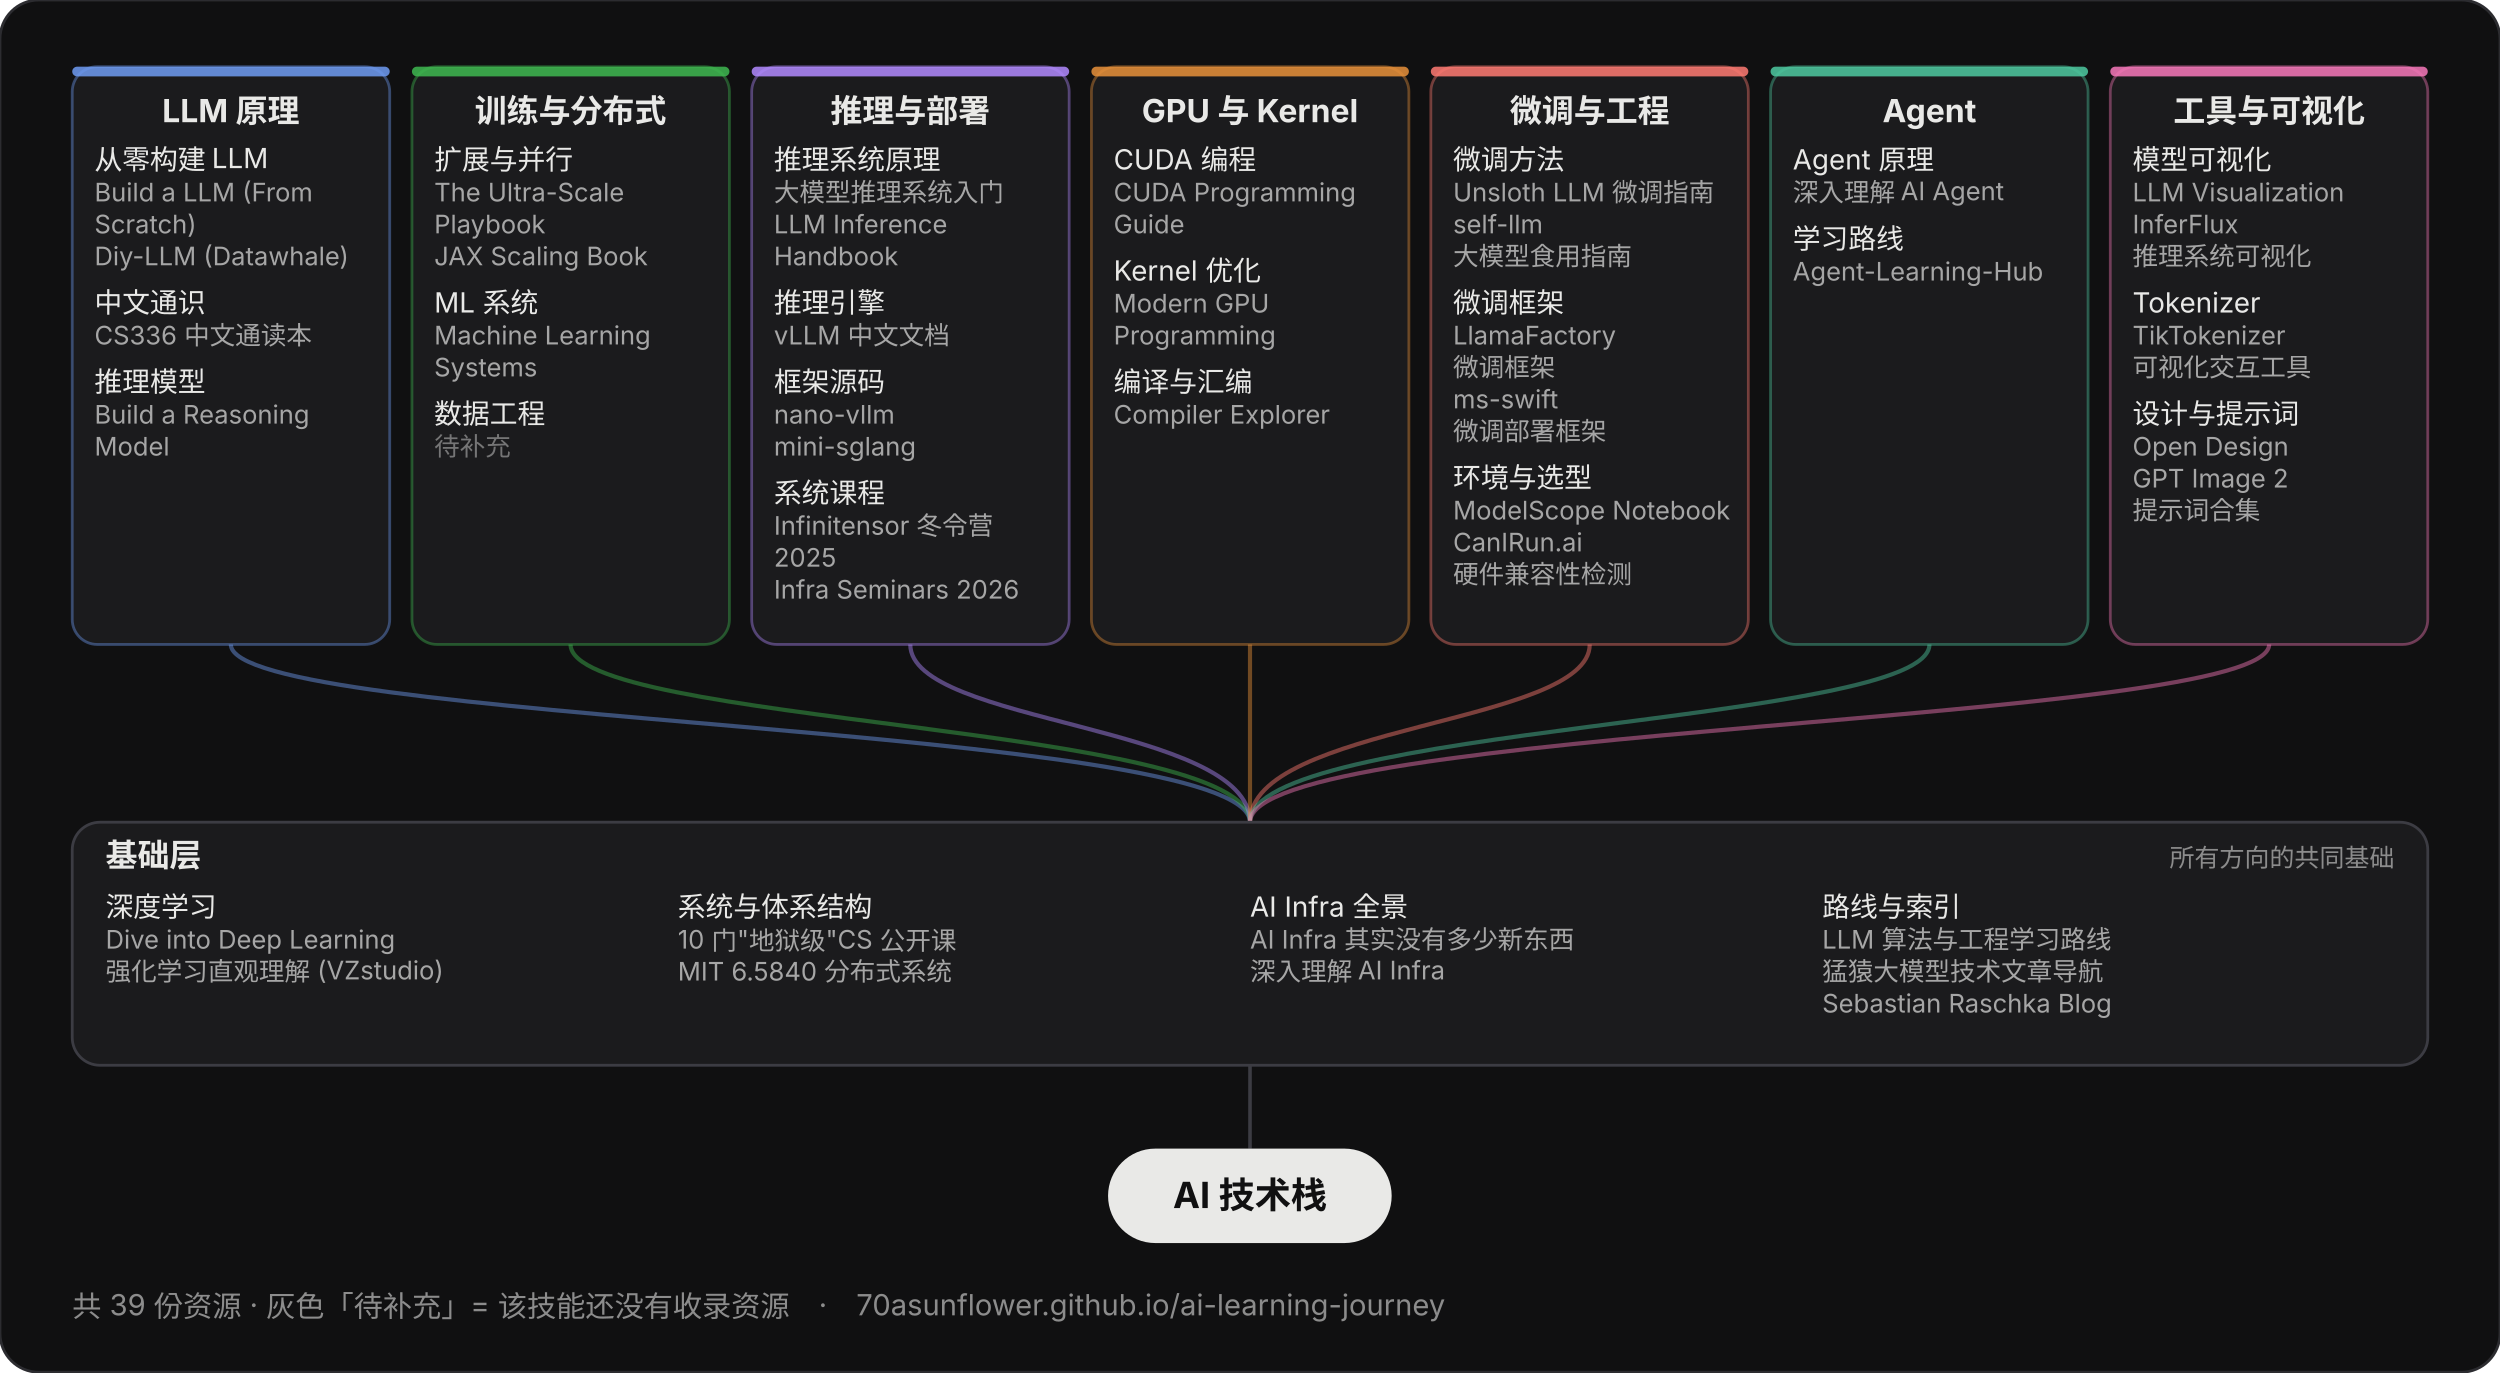
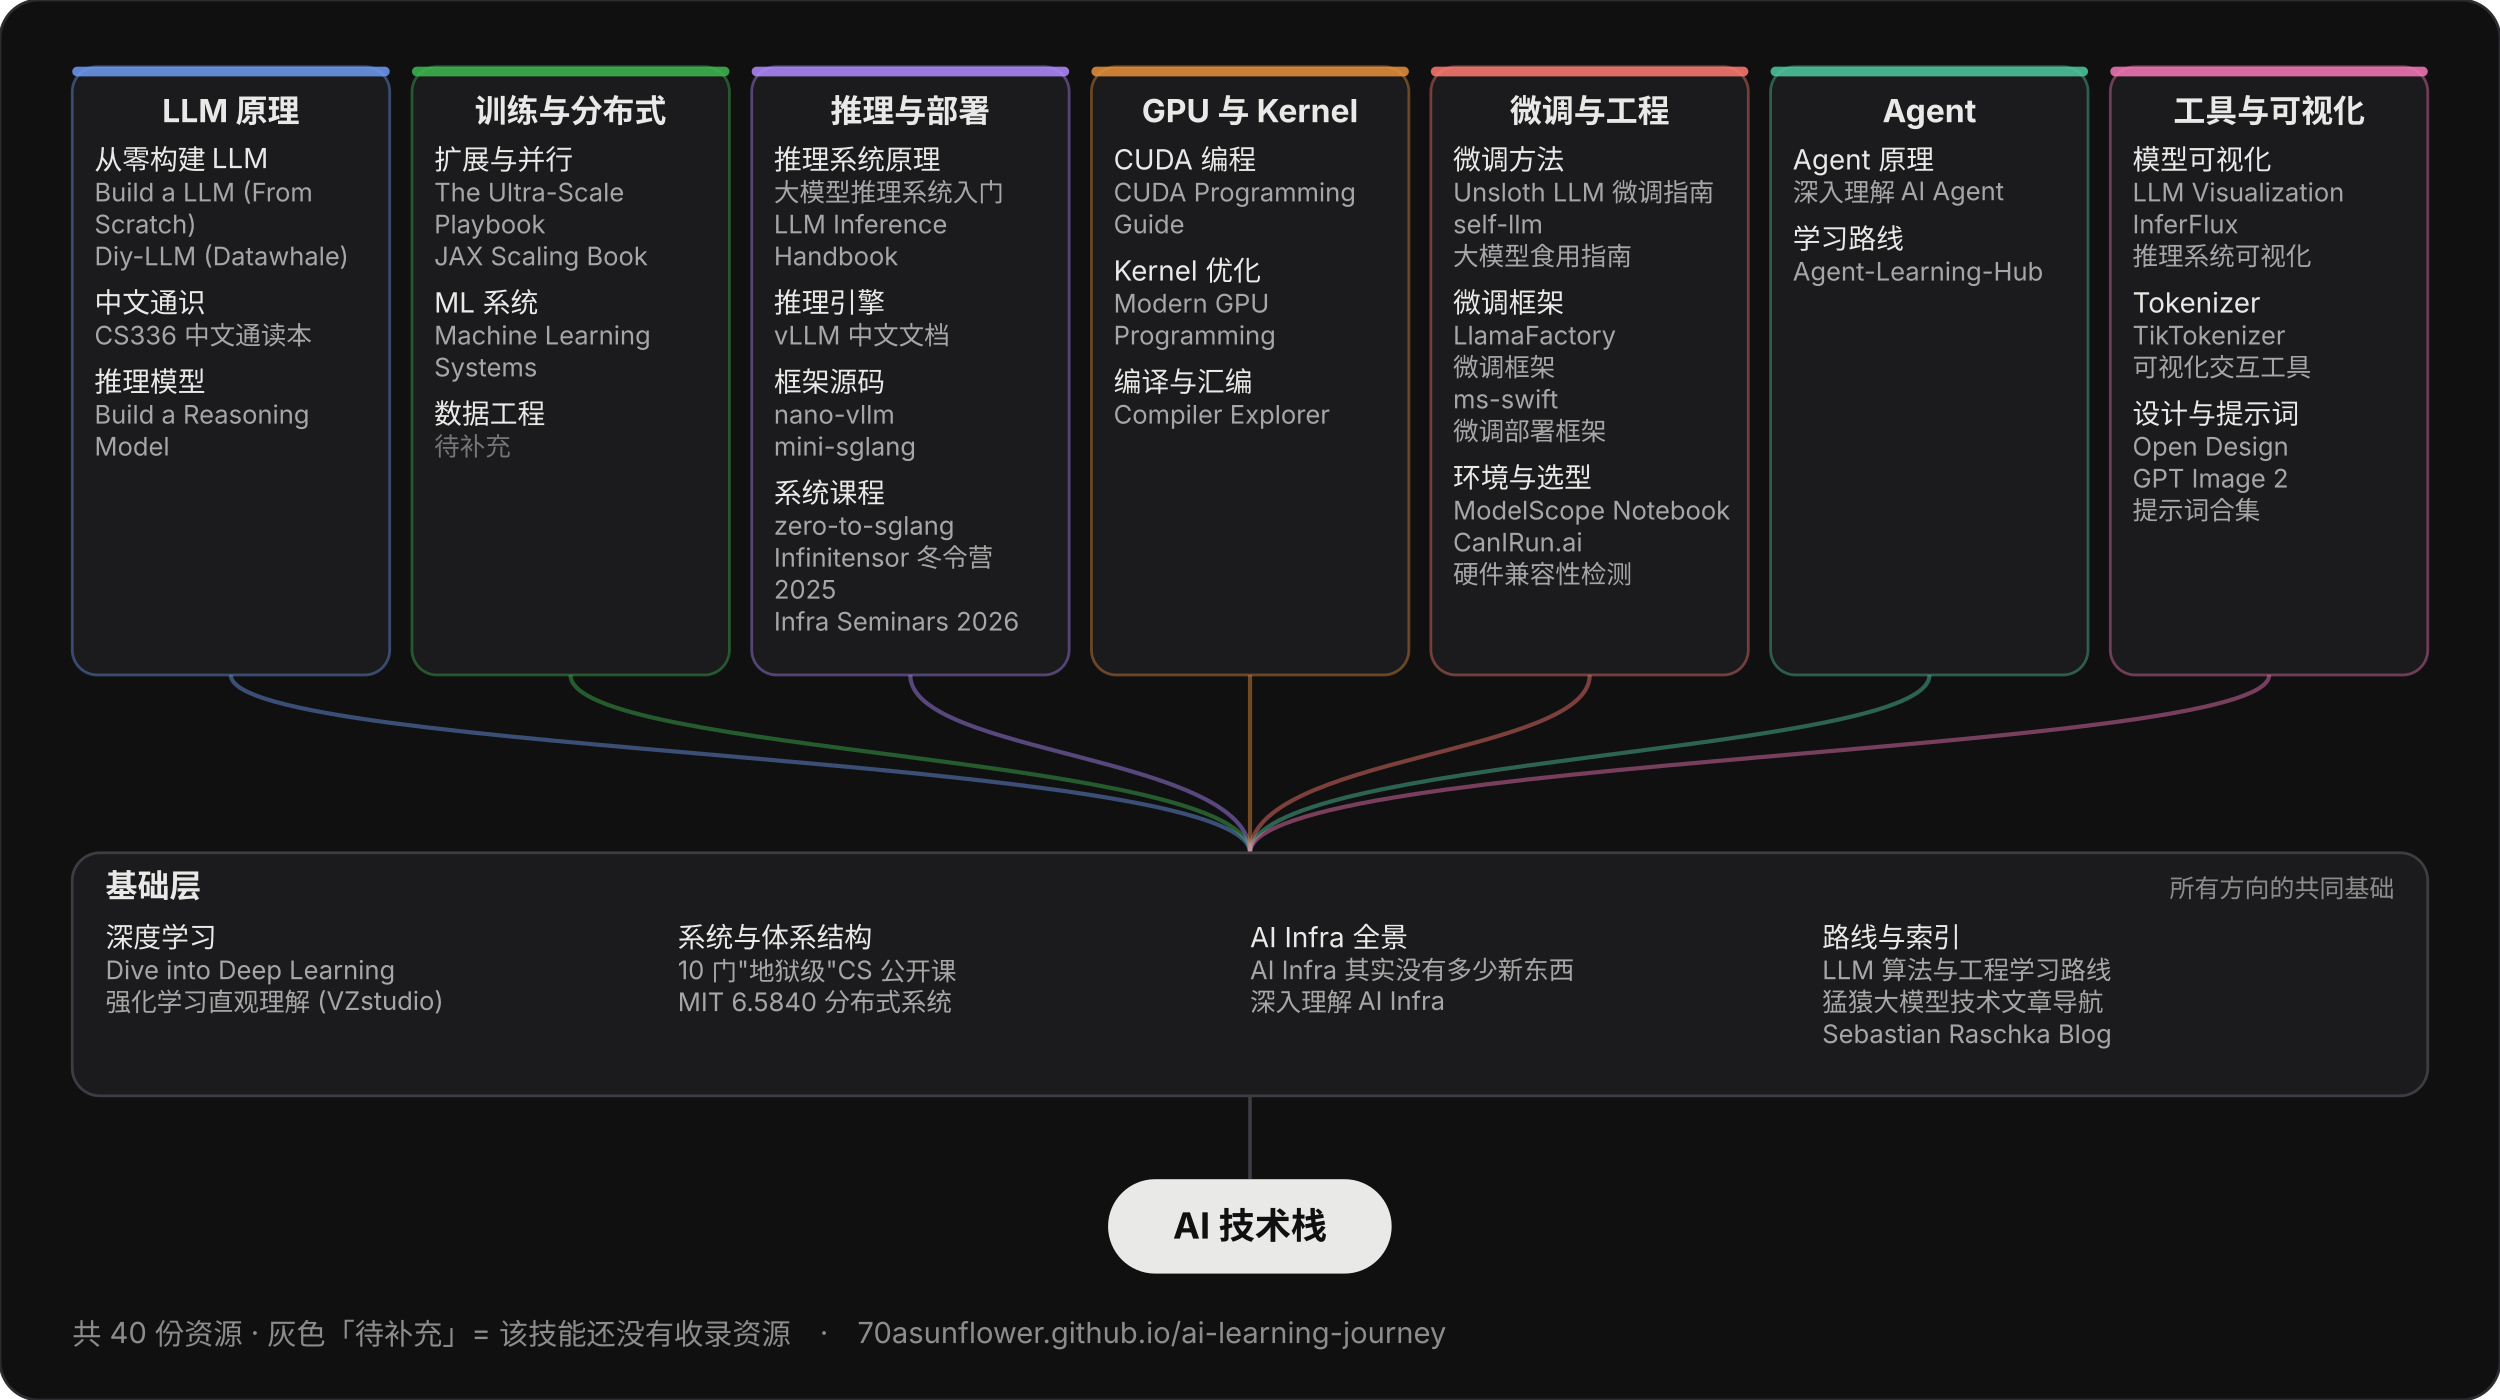
- <svg xmlns="http://www.w3.org/2000/svg" width="900" height="494" viewBox="0 0 900 494" role="img" aria-label="技术栈树：基础技能在根部，向上分叉到各专业方向" font-family="-apple-system, BlinkMacSystemFont, 'Segoe UI', 'PingFang SC', 'Hiragino Sans GB', 'Microsoft YaHei', sans-serif">
-   <rect width="900" height="494" rx="14" fill="#101011" stroke="#2c2c30" />
+ <svg xmlns="http://www.w3.org/2000/svg" width="900" height="504" viewBox="0 0 900 504" role="img" aria-label="技术栈树：基础技能在根部，向上分叉到各专业方向" font-family="-apple-system, BlinkMacSystemFont, 'Segoe UI', 'PingFang SC', 'Hiragino Sans GB', 'Microsoft YaHei', sans-serif">
+   <rect width="900" height="504" rx="14" fill="#101011" stroke="#2c2c30" />
  <text x="26" y="0" font-size="0" fill="none">.</text>
-   <rect x="26.0" y="24" width="114.3" height="208" rx="9" fill="#1b1b1d" stroke="#6f9bf2" stroke-opacity="0.40" />
+   <rect x="26.0" y="24" width="114.3" height="219" rx="9" fill="#1b1b1d" stroke="#6f9bf2" stroke-opacity="0.40" />
  <rect x="26.0" y="24" width="114.3" height="3.5" rx="1.8" fill="#6f9bf2" fill-opacity="0.85" />
  <text x="83.1" y="44" text-anchor="middle" font-size="11.5" font-weight="650" fill="#e9e9e7">LLM 原理</text>
  <text x="34.0" y="61" font-size="10.0" fill="#e9e9e7">从零构建 LLM</text>
  <text x="34.0" y="72.5" font-size="9.2" fill="#a6a6a6">Build a LLM (From</text>
  <text x="34.0" y="84.0" font-size="9.2" fill="#a6a6a6">Scratch)</text>
  <text x="34.0" y="95.5" font-size="9.2" fill="#a6a6a6">Diy-LLM (Datawhale)</text>
  <text x="34.0" y="112.5" font-size="10.0" fill="#e9e9e7">中文通识</text>
  <text x="34.0" y="124.0" font-size="9.2" fill="#a6a6a6">CS336 中文通读本</text>
  <text x="34.0" y="141.0" font-size="10.0" fill="#e9e9e7">推理模型</text>
  <text x="34.0" y="152.5" font-size="9.2" fill="#a6a6a6">Build a Reasoning</text>
  <text x="34.0" y="164.0" font-size="9.2" fill="#a6a6a6">Model</text>
-   <rect x="148.3" y="24" width="114.3" height="208" rx="9" fill="#1b1b1d" stroke="#3fb950" stroke-opacity="0.40" />
+   <rect x="148.3" y="24" width="114.3" height="219" rx="9" fill="#1b1b1d" stroke="#3fb950" stroke-opacity="0.40" />
  <rect x="148.3" y="24" width="114.3" height="3.5" rx="1.8" fill="#3fb950" fill-opacity="0.85" />
  <text x="205.4" y="44" text-anchor="middle" font-size="11.5" font-weight="650" fill="#e9e9e7">训练与分布式</text>
  <text x="156.3" y="61" font-size="10.0" fill="#e9e9e7">扩展与并行</text>
  <text x="156.3" y="72.5" font-size="9.2" fill="#a6a6a6">The Ultra-Scale</text>
  <text x="156.3" y="84.0" font-size="9.2" fill="#a6a6a6">Playbook</text>
  <text x="156.3" y="95.5" font-size="9.2" fill="#a6a6a6">JAX Scaling Book</text>
  <text x="156.3" y="112.5" font-size="10.0" fill="#e9e9e7">ML 系统</text>
  <text x="156.3" y="124.0" font-size="9.2" fill="#a6a6a6">Machine Learning</text>
  <text x="156.3" y="135.5" font-size="9.2" fill="#a6a6a6">Systems</text>
  <text x="156.3" y="152.5" font-size="10.0" fill="#e9e9e7">数据工程</text>
  <text x="156.3" y="164.0" font-size="9.2" fill="#8c8c8c" fill-opacity="0.8">待补充</text>
-   <rect x="270.6" y="24" width="114.3" height="208" rx="9" fill="#1b1b1d" stroke="#b18aff" stroke-opacity="0.40" />
+   <rect x="270.6" y="24" width="114.3" height="219" rx="9" fill="#1b1b1d" stroke="#b18aff" stroke-opacity="0.40" />
  <rect x="270.6" y="24" width="114.3" height="3.5" rx="1.8" fill="#b18aff" fill-opacity="0.85" />
  <text x="327.7" y="44" text-anchor="middle" font-size="11.5" font-weight="650" fill="#e9e9e7">推理与部署</text>
  <text x="278.6" y="61" font-size="10.0" fill="#e9e9e7">推理系统原理</text>
  <text x="278.6" y="72.5" font-size="9.2" fill="#a6a6a6">大模型推理系统入门</text>
  <text x="278.6" y="84.0" font-size="9.2" fill="#a6a6a6">LLM Inference</text>
  <text x="278.6" y="95.5" font-size="9.2" fill="#a6a6a6">Handbook</text>
  <text x="278.6" y="112.5" font-size="10.0" fill="#e9e9e7">推理引擎</text>
  <text x="278.6" y="124.0" font-size="9.2" fill="#a6a6a6">vLLM 中文文档</text>
  <text x="278.6" y="141.0" font-size="10.0" fill="#e9e9e7">框架源码</text>
  <text x="278.6" y="152.5" font-size="9.2" fill="#a6a6a6">nano-vllm</text>
  <text x="278.6" y="164.0" font-size="9.2" fill="#a6a6a6">mini-sglang</text>
  <text x="278.6" y="181.0" font-size="10.0" fill="#e9e9e7">系统课程</text>
-   <text x="278.6" y="192.5" font-size="9.2" fill="#a6a6a6">Infinitensor 冬令营</text>
-   <text x="278.6" y="204.0" font-size="9.2" fill="#a6a6a6">2025</text>
-   <text x="278.6" y="215.5" font-size="9.2" fill="#a6a6a6">Infra Seminars 2026</text>
-   <rect x="392.9" y="24" width="114.3" height="208" rx="9" fill="#1b1b1d" stroke="#e8913a" stroke-opacity="0.40" />
+   <text x="278.6" y="192.5" font-size="9.2" fill="#a6a6a6">zero-to-sglang</text>
+   <text x="278.6" y="204.0" font-size="9.2" fill="#a6a6a6">Infinitensor 冬令营</text>
+   <text x="278.6" y="215.5" font-size="9.2" fill="#a6a6a6">2025</text>
+   <text x="278.6" y="227.0" font-size="9.2" fill="#a6a6a6">Infra Seminars 2026</text>
+   <rect x="392.9" y="24" width="114.3" height="219" rx="9" fill="#1b1b1d" stroke="#e8913a" stroke-opacity="0.40" />
  <rect x="392.9" y="24" width="114.3" height="3.5" rx="1.8" fill="#e8913a" fill-opacity="0.85" />
  <text x="450.0" y="44" text-anchor="middle" font-size="11.5" font-weight="650" fill="#e9e9e7">GPU 与 Kernel</text>
  <text x="400.9" y="61" font-size="10.0" fill="#e9e9e7">CUDA 编程</text>
  <text x="400.9" y="72.5" font-size="9.2" fill="#a6a6a6">CUDA Programming</text>
  <text x="400.9" y="84.0" font-size="9.2" fill="#a6a6a6">Guide</text>
  <text x="400.9" y="101.0" font-size="10.0" fill="#e9e9e7">Kernel 优化</text>
  <text x="400.9" y="112.5" font-size="9.2" fill="#a6a6a6">Modern GPU</text>
  <text x="400.9" y="124.0" font-size="9.2" fill="#a6a6a6">Programming</text>
  <text x="400.9" y="141.0" font-size="10.0" fill="#e9e9e7">编译与汇编</text>
  <text x="400.9" y="152.5" font-size="9.2" fill="#a6a6a6">Compiler Explorer</text>
-   <rect x="515.1" y="24" width="114.3" height="208" rx="9" fill="#1b1b1d" stroke="#ff7b72" stroke-opacity="0.40" />
+   <rect x="515.1" y="24" width="114.3" height="219" rx="9" fill="#1b1b1d" stroke="#ff7b72" stroke-opacity="0.40" />
  <rect x="515.1" y="24" width="114.3" height="3.5" rx="1.8" fill="#ff7b72" fill-opacity="0.85" />
  <text x="572.3" y="44" text-anchor="middle" font-size="11.5" font-weight="650" fill="#e9e9e7">微调与工程</text>
  <text x="523.1" y="61" font-size="10.0" fill="#e9e9e7">微调方法</text>
  <text x="523.1" y="72.5" font-size="9.2" fill="#a6a6a6">Unsloth LLM 微调指南</text>
  <text x="523.1" y="84.0" font-size="9.2" fill="#a6a6a6">self-llm</text>
  <text x="523.1" y="95.5" font-size="9.2" fill="#a6a6a6">大模型食用指南</text>
  <text x="523.1" y="112.5" font-size="10.0" fill="#e9e9e7">微调框架</text>
  <text x="523.1" y="124.0" font-size="9.2" fill="#a6a6a6">LlamaFactory</text>
  <text x="523.1" y="135.5" font-size="9.2" fill="#a6a6a6">微调框架</text>
  <text x="523.1" y="147.0" font-size="9.2" fill="#a6a6a6">ms-swift</text>
  <text x="523.1" y="158.5" font-size="9.2" fill="#a6a6a6">微调部署框架</text>
  <text x="523.1" y="175.5" font-size="10.0" fill="#e9e9e7">环境与选型</text>
  <text x="523.1" y="187.0" font-size="9.2" fill="#a6a6a6">ModelScope Notebook</text>
  <text x="523.1" y="198.5" font-size="9.2" fill="#a6a6a6">CanIRun.ai</text>
  <text x="523.1" y="210.0" font-size="9.2" fill="#a6a6a6">硬件兼容性检测</text>
-   <rect x="637.4" y="24" width="114.3" height="208" rx="9" fill="#1b1b1d" stroke="#4ec9a0" stroke-opacity="0.40" />
+   <rect x="637.4" y="24" width="114.3" height="219" rx="9" fill="#1b1b1d" stroke="#4ec9a0" stroke-opacity="0.40" />
  <rect x="637.4" y="24" width="114.3" height="3.5" rx="1.8" fill="#4ec9a0" fill-opacity="0.85" />
  <text x="694.6" y="44" text-anchor="middle" font-size="11.5" font-weight="650" fill="#e9e9e7">Agent</text>
  <text x="645.4" y="61" font-size="10.0" fill="#e9e9e7">Agent 原理</text>
  <text x="645.4" y="72.5" font-size="9.2" fill="#a6a6a6">深入理解 AI Agent</text>
  <text x="645.4" y="89.5" font-size="10.0" fill="#e9e9e7">学习路线</text>
  <text x="645.4" y="101.0" font-size="9.2" fill="#a6a6a6">Agent-Learning-Hub</text>
-   <rect x="759.7" y="24" width="114.3" height="208" rx="9" fill="#1b1b1d" stroke="#f778ba" stroke-opacity="0.40" />
+   <rect x="759.7" y="24" width="114.3" height="219" rx="9" fill="#1b1b1d" stroke="#f778ba" stroke-opacity="0.40" />
  <rect x="759.7" y="24" width="114.3" height="3.5" rx="1.8" fill="#f778ba" fill-opacity="0.85" />
  <text x="816.9" y="44" text-anchor="middle" font-size="11.5" font-weight="650" fill="#e9e9e7">工具与可视化</text>
  <text x="767.7" y="61" font-size="10.0" fill="#e9e9e7">模型可视化</text>
  <text x="767.7" y="72.5" font-size="9.2" fill="#a6a6a6">LLM Visualization</text>
  <text x="767.7" y="84.0" font-size="9.2" fill="#a6a6a6">InferFlux</text>
  <text x="767.7" y="95.5" font-size="9.2" fill="#a6a6a6">推理系统可视化</text>
  <text x="767.7" y="112.5" font-size="10.0" fill="#e9e9e7">Tokenizer</text>
  <text x="767.7" y="124.0" font-size="9.2" fill="#a6a6a6">TikTokenizer</text>
  <text x="767.7" y="135.5" font-size="9.2" fill="#a6a6a6">可视化交互工具</text>
  <text x="767.7" y="152.5" font-size="10.0" fill="#e9e9e7">设计与提示词</text>
  <text x="767.7" y="164.0" font-size="9.2" fill="#a6a6a6">Open Design</text>
  <text x="767.7" y="175.5" font-size="9.2" fill="#a6a6a6">GPT Image 2</text>
  <text x="767.7" y="187.0" font-size="9.2" fill="#a6a6a6">提示词合集</text>
-   <path d="M450.0 296 C450.0 260.8 83.1 260.8 83.1 232" fill="none" stroke="#6f9bf2" stroke-opacity="0.45" stroke-width="1.5" />
-   <path d="M450.0 296 C450.0 260.8 205.4 260.8 205.4 232" fill="none" stroke="#3fb950" stroke-opacity="0.45" stroke-width="1.5" />
-   <path d="M450.0 296 C450.0 260.8 327.7 260.8 327.7 232" fill="none" stroke="#b18aff" stroke-opacity="0.45" stroke-width="1.5" />
-   <path d="M450.0 296 C450.0 260.8 450.0 260.8 450.0 232" fill="none" stroke="#e8913a" stroke-opacity="0.45" stroke-width="1.5" />
-   <path d="M450.0 296 C450.0 260.8 572.3 260.8 572.3 232" fill="none" stroke="#ff7b72" stroke-opacity="0.45" stroke-width="1.5" />
-   <path d="M450.0 296 C450.0 260.8 694.6 260.8 694.6 232" fill="none" stroke="#4ec9a0" stroke-opacity="0.45" stroke-width="1.5" />
-   <path d="M450.0 296 C450.0 260.8 816.9 260.8 816.9 232" fill="none" stroke="#f778ba" stroke-opacity="0.45" stroke-width="1.5" />
-   <rect x="26" y="296" width="848" height="87.5" rx="10" fill="#1b1b1d" stroke="#3c3c43" />
-   <text x="38" y="312" font-size="11.5" font-weight="650" fill="#e9e9e7">基础层</text>
-   <text x="862" y="312" text-anchor="end" font-size="9" fill="#8c8c8c">所有方向的共同基础</text>
-   <text x="38.0" y="330" font-size="10.0" fill="#e9e9e7">深度学习</text>
-   <text x="38.0" y="341.5" font-size="9.2" fill="#a6a6a6">Dive into Deep Learning</text>
-   <text x="38.0" y="353.0" font-size="9.2" fill="#a6a6a6">强化学习直观理解 (VZstudio)</text>
-   <text x="244.0" y="330" font-size="10.0" fill="#e9e9e7">系统与体系结构</text>
-   <text x="244.0" y="341.5" font-size="9.2" fill="#a6a6a6">10 门"地狱级"CS 公开课</text>
-   <text x="244.0" y="353.0" font-size="9.2" fill="#a6a6a6">MIT 6.5840 分布式系统</text>
-   <text x="450.0" y="330" font-size="10.0" fill="#e9e9e7">AI Infra 全景</text>
-   <text x="450.0" y="341.5" font-size="9.2" fill="#a6a6a6">AI Infra 其实没有多少新东西</text>
-   <text x="450.0" y="353.0" font-size="9.2" fill="#a6a6a6">深入理解 AI Infra</text>
-   <text x="656.0" y="330" font-size="10.0" fill="#e9e9e7">路线与索引</text>
-   <text x="656.0" y="341.5" font-size="9.2" fill="#a6a6a6">LLM 算法与工程学习路线</text>
-   <text x="656.0" y="353.0" font-size="9.2" fill="#a6a6a6">猛猿大模型技术文章导航</text>
-   <text x="656.0" y="364.5" font-size="9.2" fill="#a6a6a6">Sebastian Raschka Blog</text>
-   <line x1="450.0" y1="413.5" x2="450.0" y2="383.5" stroke="#3c3c43" stroke-width="1.3" />
-   <rect x="398.9" y="413.5" width="102.1" height="34" rx="17.0" fill="#e9e9e7" />
-   <text x="450.0" y="434.9" text-anchor="middle" font-size="13" font-weight="700" fill="#101011">AI 技术栈</text>
-   <text x="26" y="474" font-size="10.5" fill="#8c8c8c">共 39 份资源 · 灰色「待补充」= 该技能还没有收录资源　·　70asunflower.github.io/ai-learning-journey</text>
+   <path d="M450.0 307 C450.0 271.8 83.1 271.8 83.1 243" fill="none" stroke="#6f9bf2" stroke-opacity="0.45" stroke-width="1.5" />
+   <path d="M450.0 307 C450.0 271.8 205.4 271.8 205.4 243" fill="none" stroke="#3fb950" stroke-opacity="0.45" stroke-width="1.5" />
+   <path d="M450.0 307 C450.0 271.8 327.7 271.8 327.7 243" fill="none" stroke="#b18aff" stroke-opacity="0.45" stroke-width="1.5" />
+   <path d="M450.0 307 C450.0 271.8 450.0 271.8 450.0 243" fill="none" stroke="#e8913a" stroke-opacity="0.45" stroke-width="1.5" />
+   <path d="M450.0 307 C450.0 271.8 572.3 271.8 572.3 243" fill="none" stroke="#ff7b72" stroke-opacity="0.45" stroke-width="1.5" />
+   <path d="M450.0 307 C450.0 271.8 694.6 271.8 694.6 243" fill="none" stroke="#4ec9a0" stroke-opacity="0.45" stroke-width="1.5" />
+   <path d="M450.0 307 C450.0 271.8 816.9 271.8 816.9 243" fill="none" stroke="#f778ba" stroke-opacity="0.45" stroke-width="1.5" />
+   <rect x="26" y="307" width="848" height="87.5" rx="10" fill="#1b1b1d" stroke="#3c3c43" />
+   <text x="38" y="323" font-size="11.5" font-weight="650" fill="#e9e9e7">基础层</text>
+   <text x="862" y="323" text-anchor="end" font-size="9" fill="#8c8c8c">所有方向的共同基础</text>
+   <text x="38.0" y="341" font-size="10.0" fill="#e9e9e7">深度学习</text>
+   <text x="38.0" y="352.5" font-size="9.2" fill="#a6a6a6">Dive into Deep Learning</text>
+   <text x="38.0" y="364.0" font-size="9.2" fill="#a6a6a6">强化学习直观理解 (VZstudio)</text>
+   <text x="244.0" y="341" font-size="10.0" fill="#e9e9e7">系统与体系结构</text>
+   <text x="244.0" y="352.5" font-size="9.2" fill="#a6a6a6">10 门"地狱级"CS 公开课</text>
+   <text x="244.0" y="364.0" font-size="9.2" fill="#a6a6a6">MIT 6.5840 分布式系统</text>
+   <text x="450.0" y="341" font-size="10.0" fill="#e9e9e7">AI Infra 全景</text>
+   <text x="450.0" y="352.5" font-size="9.2" fill="#a6a6a6">AI Infra 其实没有多少新东西</text>
+   <text x="450.0" y="364.0" font-size="9.2" fill="#a6a6a6">深入理解 AI Infra</text>
+   <text x="656.0" y="341" font-size="10.0" fill="#e9e9e7">路线与索引</text>
+   <text x="656.0" y="352.5" font-size="9.2" fill="#a6a6a6">LLM 算法与工程学习路线</text>
+   <text x="656.0" y="364.0" font-size="9.2" fill="#a6a6a6">猛猿大模型技术文章导航</text>
+   <text x="656.0" y="375.5" font-size="9.2" fill="#a6a6a6">Sebastian Raschka Blog</text>
+   <line x1="450.0" y1="424.5" x2="450.0" y2="394.5" stroke="#3c3c43" stroke-width="1.3" />
+   <rect x="398.9" y="424.5" width="102.1" height="34" rx="17.0" fill="#e9e9e7" />
+   <text x="450.0" y="445.9" text-anchor="middle" font-size="13" font-weight="700" fill="#101011">AI 技术栈</text>
+   <text x="26" y="484" font-size="10.5" fill="#8c8c8c">共 40 份资源 · 灰色「待补充」= 该技能还没有收录资源　·　70asunflower.github.io/ai-learning-journey</text>
</svg>
